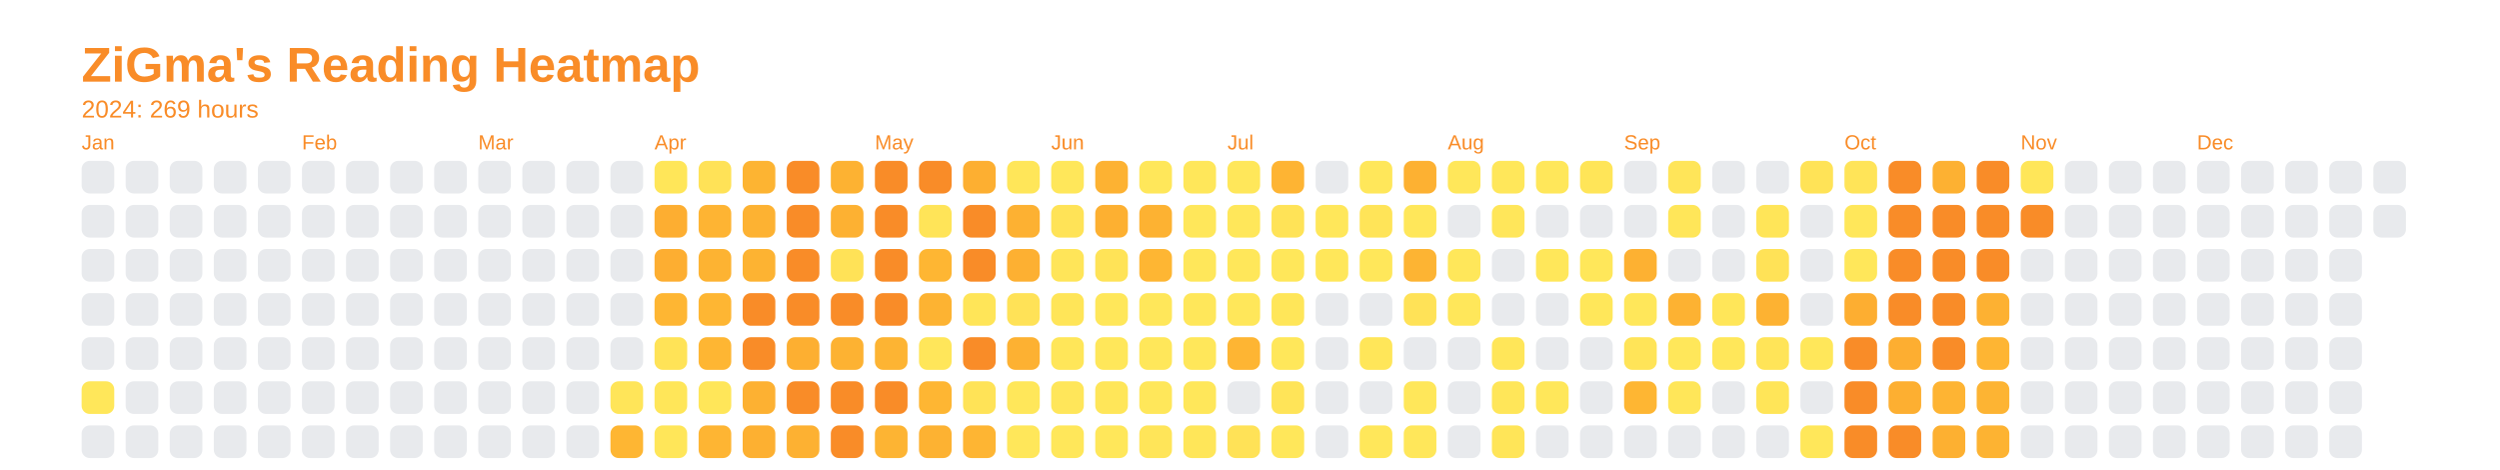
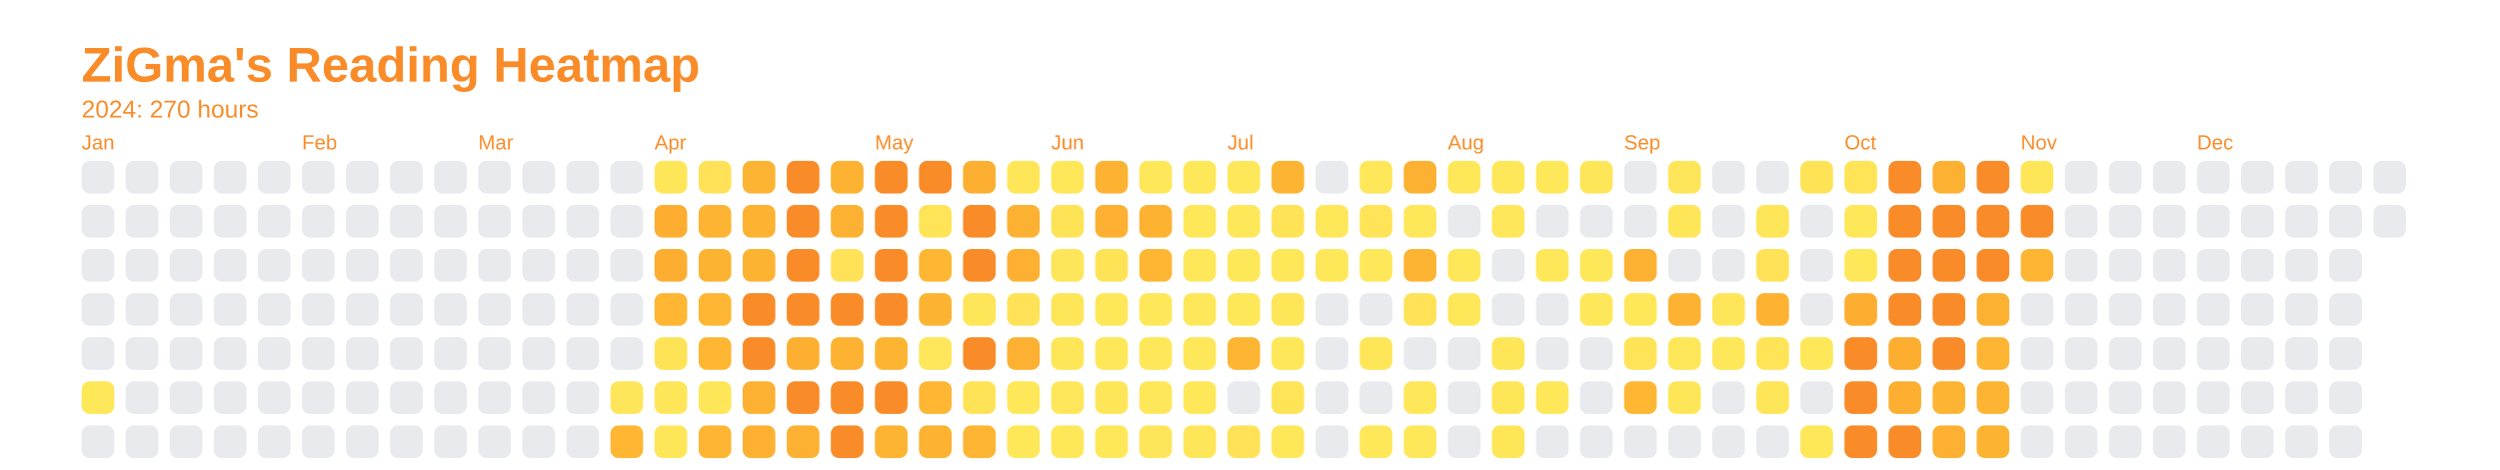
<svg xmlns="http://www.w3.org/2000/svg" baseProfile="full" height="57.5mm" version="1.1" viewBox="0,0,306.2,57.5" width="306.2mm">
  <defs />
  <rect fill="none" height="57.5" width="306.2" x="0" y="0" />
  <text fill="#f98c28" style="font-size:6px; font-family:Arial; font-weight:bold;" x="10" y="10">ZiGma's Reading Heatmap</text>
-   <text fill="#f98c28" style="font-size:3px; font-family:Arial;" x="10" y="14.4">2024: 269 hours</text>
+   <text fill="#f98c28" style="font-size:3px; font-family:Arial;" x="10" y="14.4">2024: 270 hours</text>
  <text fill="#f98c28" style="font-size:2.5px; font-family:Arial" x="10" y="18.3">Jan</text>
  <rect fill="#e8eaed" height="4" rx="1" ry="1" width="4" x="10" y="19.7" />
  <rect fill="#e8eaed" height="4" rx="1" ry="1" width="4" x="10" y="25.1" />
  <rect fill="#e8eaed" height="4" rx="1" ry="1" width="4" x="10" y="30.5" />
  <rect fill="#e8eaed" height="4" rx="1" ry="1" width="4" x="10" y="35.9" />
  <rect fill="#e8eaed" height="4" rx="1" ry="1" width="4" x="10" y="41.3" />
  <rect fill="#ffe75a" height="4" rx="1" ry="1" width="4" x="10" y="46.7" />
  <rect fill="#e8eaed" height="4" rx="1" ry="1" width="4" x="10" y="52.1" />
  <rect fill="#e8eaed" height="4" rx="1" ry="1" width="4" x="15.4" y="19.7" />
  <rect fill="#e8eaed" height="4" rx="1" ry="1" width="4" x="15.4" y="25.1" />
  <rect fill="#e8eaed" height="4" rx="1" ry="1" width="4" x="15.4" y="30.5" />
  <rect fill="#e8eaed" height="4" rx="1" ry="1" width="4" x="15.4" y="35.9" />
  <rect fill="#e8eaed" height="4" rx="1" ry="1" width="4" x="15.4" y="41.3" />
  <rect fill="#e8eaed" height="4" rx="1" ry="1" width="4" x="15.4" y="46.7" />
  <rect fill="#e8eaed" height="4" rx="1" ry="1" width="4" x="15.4" y="52.1" />
  <rect fill="#e8eaed" height="4" rx="1" ry="1" width="4" x="20.8" y="19.7" />
  <rect fill="#e8eaed" height="4" rx="1" ry="1" width="4" x="20.8" y="25.1" />
  <rect fill="#e8eaed" height="4" rx="1" ry="1" width="4" x="20.8" y="30.5" />
  <rect fill="#e8eaed" height="4" rx="1" ry="1" width="4" x="20.8" y="35.9" />
  <rect fill="#e8eaed" height="4" rx="1" ry="1" width="4" x="20.8" y="41.3" />
  <rect fill="#e8eaed" height="4" rx="1" ry="1" width="4" x="20.8" y="46.7" />
  <rect fill="#e8eaed" height="4" rx="1" ry="1" width="4" x="20.8" y="52.1" />
  <rect fill="#e8eaed" height="4" rx="1" ry="1" width="4" x="26.2" y="19.7" />
  <rect fill="#e8eaed" height="4" rx="1" ry="1" width="4" x="26.2" y="25.1" />
  <rect fill="#e8eaed" height="4" rx="1" ry="1" width="4" x="26.2" y="30.5" />
  <rect fill="#e8eaed" height="4" rx="1" ry="1" width="4" x="26.2" y="35.9" />
  <rect fill="#e8eaed" height="4" rx="1" ry="1" width="4" x="26.2" y="41.3" />
  <rect fill="#e8eaed" height="4" rx="1" ry="1" width="4" x="26.2" y="46.7" />
  <rect fill="#e8eaed" height="4" rx="1" ry="1" width="4" x="26.2" y="52.1" />
  <rect fill="#e8eaed" height="4" rx="1" ry="1" width="4" x="31.6" y="19.7" />
  <rect fill="#e8eaed" height="4" rx="1" ry="1" width="4" x="31.6" y="25.1" />
  <rect fill="#e8eaed" height="4" rx="1" ry="1" width="4" x="31.6" y="30.5" />
  <rect fill="#e8eaed" height="4" rx="1" ry="1" width="4" x="31.6" y="35.9" />
  <rect fill="#e8eaed" height="4" rx="1" ry="1" width="4" x="31.6" y="41.3" />
  <rect fill="#e8eaed" height="4" rx="1" ry="1" width="4" x="31.6" y="46.7" />
  <rect fill="#e8eaed" height="4" rx="1" ry="1" width="4" x="31.6" y="52.1" />
  <text fill="#f98c28" style="font-size:2.5px; font-family:Arial" x="37.0" y="18.3">Feb</text>
  <rect fill="#e8eaed" height="4" rx="1" ry="1" width="4" x="37.0" y="19.7" />
  <rect fill="#e8eaed" height="4" rx="1" ry="1" width="4" x="37.0" y="25.1" />
  <rect fill="#e8eaed" height="4" rx="1" ry="1" width="4" x="37.0" y="30.5" />
  <rect fill="#e8eaed" height="4" rx="1" ry="1" width="4" x="37.0" y="35.9" />
  <rect fill="#e8eaed" height="4" rx="1" ry="1" width="4" x="37.0" y="41.3" />
  <rect fill="#e8eaed" height="4" rx="1" ry="1" width="4" x="37.0" y="46.7" />
  <rect fill="#e8eaed" height="4" rx="1" ry="1" width="4" x="37.0" y="52.1" />
  <rect fill="#e8eaed" height="4" rx="1" ry="1" width="4" x="42.4" y="19.7" />
  <rect fill="#e8eaed" height="4" rx="1" ry="1" width="4" x="42.4" y="25.1" />
  <rect fill="#e8eaed" height="4" rx="1" ry="1" width="4" x="42.4" y="30.5" />
  <rect fill="#e8eaed" height="4" rx="1" ry="1" width="4" x="42.4" y="35.9" />
  <rect fill="#e8eaed" height="4" rx="1" ry="1" width="4" x="42.4" y="41.3" />
  <rect fill="#e8eaed" height="4" rx="1" ry="1" width="4" x="42.4" y="46.7" />
  <rect fill="#e8eaed" height="4" rx="1" ry="1" width="4" x="42.4" y="52.1" />
  <rect fill="#e8eaed" height="4" rx="1" ry="1" width="4" x="47.8" y="19.7" />
  <rect fill="#e8eaed" height="4" rx="1" ry="1" width="4" x="47.8" y="25.1" />
  <rect fill="#e8eaed" height="4" rx="1" ry="1" width="4" x="47.8" y="30.5" />
  <rect fill="#e8eaed" height="4" rx="1" ry="1" width="4" x="47.8" y="35.9" />
  <rect fill="#e8eaed" height="4" rx="1" ry="1" width="4" x="47.8" y="41.3" />
  <rect fill="#e8eaed" height="4" rx="1" ry="1" width="4" x="47.8" y="46.7" />
  <rect fill="#e8eaed" height="4" rx="1" ry="1" width="4" x="47.8" y="52.1" />
  <rect fill="#e8eaed" height="4" rx="1" ry="1" width="4" x="53.2" y="19.7" />
  <rect fill="#e8eaed" height="4" rx="1" ry="1" width="4" x="53.2" y="25.1" />
  <rect fill="#e8eaed" height="4" rx="1" ry="1" width="4" x="53.2" y="30.5" />
  <rect fill="#e8eaed" height="4" rx="1" ry="1" width="4" x="53.2" y="35.9" />
  <rect fill="#e8eaed" height="4" rx="1" ry="1" width="4" x="53.2" y="41.3" />
  <rect fill="#e8eaed" height="4" rx="1" ry="1" width="4" x="53.2" y="46.7" />
  <rect fill="#e8eaed" height="4" rx="1" ry="1" width="4" x="53.2" y="52.1" />
  <text fill="#f98c28" style="font-size:2.5px; font-family:Arial" x="58.6" y="18.3">Mar</text>
  <rect fill="#e8eaed" height="4" rx="1" ry="1" width="4" x="58.6" y="19.7" />
  <rect fill="#e8eaed" height="4" rx="1" ry="1" width="4" x="58.6" y="25.1" />
  <rect fill="#e8eaed" height="4" rx="1" ry="1" width="4" x="58.6" y="30.5" />
  <rect fill="#e8eaed" height="4" rx="1" ry="1" width="4" x="58.6" y="35.9" />
  <rect fill="#e8eaed" height="4" rx="1" ry="1" width="4" x="58.6" y="41.3" />
  <rect fill="#e8eaed" height="4" rx="1" ry="1" width="4" x="58.6" y="46.7" />
  <rect fill="#e8eaed" height="4" rx="1" ry="1" width="4" x="58.6" y="52.1" />
  <rect fill="#e8eaed" height="4" rx="1" ry="1" width="4" x="64" y="19.7" />
  <rect fill="#e8eaed" height="4" rx="1" ry="1" width="4" x="64" y="25.1" />
  <rect fill="#e8eaed" height="4" rx="1" ry="1" width="4" x="64" y="30.5" />
  <rect fill="#e8eaed" height="4" rx="1" ry="1" width="4" x="64" y="35.9" />
  <rect fill="#e8eaed" height="4" rx="1" ry="1" width="4" x="64" y="41.3" />
  <rect fill="#e8eaed" height="4" rx="1" ry="1" width="4" x="64" y="46.7" />
  <rect fill="#e8eaed" height="4" rx="1" ry="1" width="4" x="64" y="52.1" />
  <rect fill="#e8eaed" height="4" rx="1" ry="1" width="4" x="69.4" y="19.7" />
  <rect fill="#e8eaed" height="4" rx="1" ry="1" width="4" x="69.4" y="25.1" />
  <rect fill="#e8eaed" height="4" rx="1" ry="1" width="4" x="69.4" y="30.5" />
  <rect fill="#e8eaed" height="4" rx="1" ry="1" width="4" x="69.4" y="35.9" />
  <rect fill="#e8eaed" height="4" rx="1" ry="1" width="4" x="69.4" y="41.3" />
  <rect fill="#e8eaed" height="4" rx="1" ry="1" width="4" x="69.4" y="46.7" />
  <rect fill="#e8eaed" height="4" rx="1" ry="1" width="4" x="69.4" y="52.1" />
  <rect fill="#e8eaed" height="4" rx="1" ry="1" width="4" x="74.8" y="19.7" />
  <rect fill="#e8eaed" height="4" rx="1" ry="1" width="4" x="74.8" y="25.1" />
  <rect fill="#e8eaed" height="4" rx="1" ry="1" width="4" x="74.8" y="30.5" />
  <rect fill="#e8eaed" height="4" rx="1" ry="1" width="4" x="74.8" y="35.9" />
  <rect fill="#e8eaed" height="4" rx="1" ry="1" width="4" x="74.8" y="41.3" />
  <rect fill="#ffe559" height="4" rx="1" ry="1" width="4" x="74.8" y="46.7" />
  <rect fill="#feb633" height="4" rx="1" ry="1" width="4" x="74.8" y="52.1" />
  <text fill="#f98c28" style="font-size:2.5px; font-family:Arial" x="80.2" y="18.3">Apr</text>
  <rect fill="#ffe659" height="4" rx="1" ry="1" width="4" x="80.2" y="19.7" />
  <rect fill="#fdae31" height="4" rx="1" ry="1" width="4" x="80.2" y="25.1" />
  <rect fill="#fdae31" height="4" rx="1" ry="1" width="4" x="80.2" y="30.5" />
  <rect fill="#feb633" height="4" rx="1" ry="1" width="4" x="80.2" y="35.9" />
  <rect fill="#ffe357" height="4" rx="1" ry="1" width="4" x="80.2" y="41.3" />
  <rect fill="#ffe659" height="4" rx="1" ry="1" width="4" x="80.2" y="46.7" />
  <rect fill="#ffe659" height="4" rx="1" ry="1" width="4" x="80.2" y="52.1" />
  <rect fill="#ffe257" height="4" rx="1" ry="1" width="4" x="85.6" y="19.7" />
  <rect fill="#feb433" height="4" rx="1" ry="1" width="4" x="85.6" y="25.1" />
  <rect fill="#fdb332" height="4" rx="1" ry="1" width="4" x="85.6" y="30.5" />
  <rect fill="#feb633" height="4" rx="1" ry="1" width="4" x="85.6" y="35.9" />
  <rect fill="#feb633" height="4" rx="1" ry="1" width="4" x="85.6" y="41.3" />
  <rect fill="#ffe659" height="4" rx="1" ry="1" width="4" x="85.6" y="46.7" />
  <rect fill="#feb533" height="4" rx="1" ry="1" width="4" x="85.6" y="52.1" />
  <rect fill="#fdb432" height="4" rx="1" ry="1" width="4" x="91" y="19.7" />
  <rect fill="#fdb232" height="4" rx="1" ry="1" width="4" x="91" y="25.1" />
  <rect fill="#fdb332" height="4" rx="1" ry="1" width="4" x="91" y="30.5" />
  <rect fill="#f98c28" height="4" rx="1" ry="1" width="4" x="91" y="35.9" />
  <rect fill="#f98c28" height="4" rx="1" ry="1" width="4" x="91" y="41.3" />
  <rect fill="#fdb132" height="4" rx="1" ry="1" width="4" x="91" y="46.7" />
  <rect fill="#fdb031" height="4" rx="1" ry="1" width="4" x="91" y="52.1" />
  <rect fill="#f98c28" height="4" rx="1" ry="1" width="4" x="96.4" y="19.7" />
  <rect fill="#f98c28" height="4" rx="1" ry="1" width="4" x="96.4" y="25.1" />
  <rect fill="#f98c28" height="4" rx="1" ry="1" width="4" x="96.4" y="30.5" />
  <rect fill="#f98c28" height="4" rx="1" ry="1" width="4" x="96.4" y="35.9" />
  <rect fill="#fdaf31" height="4" rx="1" ry="1" width="4" x="96.4" y="41.3" />
  <rect fill="#f98c28" height="4" rx="1" ry="1" width="4" x="96.4" y="46.7" />
  <rect fill="#fdb132" height="4" rx="1" ry="1" width="4" x="96.4" y="52.1" />
  <rect fill="#fdb232" height="4" rx="1" ry="1" width="4" x="101.8" y="19.7" />
  <rect fill="#fdb132" height="4" rx="1" ry="1" width="4" x="101.8" y="25.1" />
  <rect fill="#ffe257" height="4" rx="1" ry="1" width="4" x="101.8" y="30.5" />
  <rect fill="#f98c28" height="4" rx="1" ry="1" width="4" x="101.8" y="35.9" />
  <rect fill="#fdb232" height="4" rx="1" ry="1" width="4" x="101.8" y="41.3" />
  <rect fill="#f98c28" height="4" rx="1" ry="1" width="4" x="101.8" y="46.7" />
  <rect fill="#f98c28" height="4" rx="1" ry="1" width="4" x="101.8" y="52.1" />
  <text fill="#f98c28" style="font-size:2.5px; font-family:Arial" x="107.2" y="18.3">May</text>
  <rect fill="#f98c28" height="4" rx="1" ry="1" width="4" x="107.2" y="19.7" />
  <rect fill="#f98c28" height="4" rx="1" ry="1" width="4" x="107.2" y="25.1" />
  <rect fill="#f98c28" height="4" rx="1" ry="1" width="4" x="107.2" y="30.5" />
  <rect fill="#f98c28" height="4" rx="1" ry="1" width="4" x="107.2" y="35.9" />
  <rect fill="#fdb433" height="4" rx="1" ry="1" width="4" x="107.2" y="41.3" />
  <rect fill="#f98c28" height="4" rx="1" ry="1" width="4" x="107.2" y="46.7" />
  <rect fill="#fdb433" height="4" rx="1" ry="1" width="4" x="107.2" y="52.1" />
  <rect fill="#f98c28" height="4" rx="1" ry="1" width="4" x="112.6" y="19.7" />
  <rect fill="#ffe458" height="4" rx="1" ry="1" width="4" x="112.6" y="25.1" />
  <rect fill="#feb633" height="4" rx="1" ry="1" width="4" x="112.6" y="30.5" />
  <rect fill="#fdb332" height="4" rx="1" ry="1" width="4" x="112.6" y="35.9" />
  <rect fill="#ffe65a" height="4" rx="1" ry="1" width="4" x="112.6" y="41.3" />
  <rect fill="#feb633" height="4" rx="1" ry="1" width="4" x="112.6" y="46.7" />
  <rect fill="#fdb232" height="4" rx="1" ry="1" width="4" x="112.6" y="52.1" />
  <rect fill="#fdaf31" height="4" rx="1" ry="1" width="4" x="118" y="19.7" />
  <rect fill="#f98c28" height="4" rx="1" ry="1" width="4" x="118" y="25.1" />
  <rect fill="#f98c28" height="4" rx="1" ry="1" width="4" x="118" y="30.5" />
  <rect fill="#ffe558" height="4" rx="1" ry="1" width="4" x="118" y="35.9" />
  <rect fill="#f98c28" height="4" rx="1" ry="1" width="4" x="118" y="41.3" />
  <rect fill="#ffe357" height="4" rx="1" ry="1" width="4" x="118" y="46.7" />
  <rect fill="#feb533" height="4" rx="1" ry="1" width="4" x="118" y="52.1" />
  <rect fill="#ffe659" height="4" rx="1" ry="1" width="4" x="123.4" y="19.7" />
  <rect fill="#fdb132" height="4" rx="1" ry="1" width="4" x="123.4" y="25.1" />
  <rect fill="#fdb032" height="4" rx="1" ry="1" width="4" x="123.4" y="30.5" />
  <rect fill="#ffe257" height="4" rx="1" ry="1" width="4" x="123.4" y="35.9" />
  <rect fill="#fdb132" height="4" rx="1" ry="1" width="4" x="123.4" y="41.3" />
  <rect fill="#ffe75a" height="4" rx="1" ry="1" width="4" x="123.4" y="46.7" />
  <rect fill="#ffe75a" height="4" rx="1" ry="1" width="4" x="123.4" y="52.1" />
  <text fill="#f98c28" style="font-size:2.5px; font-family:Arial" x="128.8" y="18.3">Jun</text>
  <rect fill="#ffe75a" height="4" rx="1" ry="1" width="4" x="128.8" y="19.7" />
  <rect fill="#ffe357" height="4" rx="1" ry="1" width="4" x="128.8" y="25.1" />
  <rect fill="#ffe559" height="4" rx="1" ry="1" width="4" x="128.8" y="30.5" />
  <rect fill="#ffe558" height="4" rx="1" ry="1" width="4" x="128.8" y="35.9" />
  <rect fill="#ffe659" height="4" rx="1" ry="1" width="4" x="128.8" y="41.3" />
  <rect fill="#ffe65a" height="4" rx="1" ry="1" width="4" x="128.8" y="46.7" />
  <rect fill="#ffe75a" height="4" rx="1" ry="1" width="4" x="128.8" y="52.1" />
  <rect fill="#fdb232" height="4" rx="1" ry="1" width="4" x="134.2" y="19.7" />
  <rect fill="#fdb031" height="4" rx="1" ry="1" width="4" x="134.2" y="25.1" />
  <rect fill="#ffe357" height="4" rx="1" ry="1" width="4" x="134.2" y="30.5" />
  <rect fill="#ffe75a" height="4" rx="1" ry="1" width="4" x="134.2" y="35.9" />
  <rect fill="#ffe75a" height="4" rx="1" ry="1" width="4" x="134.2" y="41.3" />
  <rect fill="#ffe659" height="4" rx="1" ry="1" width="4" x="134.2" y="46.7" />
  <rect fill="#ffe75a" height="4" rx="1" ry="1" width="4" x="134.2" y="52.1" />
  <rect fill="#ffe75a" height="4" rx="1" ry="1" width="4" x="139.6" y="19.7" />
  <rect fill="#fdb232" height="4" rx="1" ry="1" width="4" x="139.6" y="25.1" />
  <rect fill="#feb633" height="4" rx="1" ry="1" width="4" x="139.6" y="30.5" />
  <rect fill="#ffe75a" height="4" rx="1" ry="1" width="4" x="139.6" y="35.9" />
  <rect fill="#ffe75a" height="4" rx="1" ry="1" width="4" x="139.6" y="41.3" />
  <rect fill="#ffe75a" height="4" rx="1" ry="1" width="4" x="139.6" y="46.7" />
  <rect fill="#ffe559" height="4" rx="1" ry="1" width="4" x="139.6" y="52.1" />
  <rect fill="#ffe75a" height="4" rx="1" ry="1" width="4" x="145" y="19.7" />
  <rect fill="#ffe75a" height="4" rx="1" ry="1" width="4" x="145" y="25.1" />
  <rect fill="#ffe75a" height="4" rx="1" ry="1" width="4" x="145" y="30.5" />
  <rect fill="#ffe75a" height="4" rx="1" ry="1" width="4" x="145" y="35.9" />
  <rect fill="#ffe75a" height="4" rx="1" ry="1" width="4" x="145" y="41.3" />
  <rect fill="#ffe75a" height="4" rx="1" ry="1" width="4" x="145" y="46.7" />
  <rect fill="#ffe659" height="4" rx="1" ry="1" width="4" x="145" y="52.1" />
  <text fill="#f98c28" style="font-size:2.5px; font-family:Arial" x="150.4" y="18.3">Jul</text>
  <rect fill="#ffe75a" height="4" rx="1" ry="1" width="4" x="150.4" y="19.7" />
  <rect fill="#ffe75a" height="4" rx="1" ry="1" width="4" x="150.4" y="25.1" />
  <rect fill="#ffe75a" height="4" rx="1" ry="1" width="4" x="150.4" y="30.5" />
  <rect fill="#ffe75a" height="4" rx="1" ry="1" width="4" x="150.4" y="35.9" />
  <rect fill="#feb533" height="4" rx="1" ry="1" width="4" x="150.4" y="41.3" />
  <rect fill="#e8eaed" height="4" rx="1" ry="1" width="4" x="150.4" y="46.7" />
  <rect fill="#ffe257" height="4" rx="1" ry="1" width="4" x="150.4" y="52.1" />
  <rect fill="#feb433" height="4" rx="1" ry="1" width="4" x="155.8" y="19.7" />
  <rect fill="#ffe357" height="4" rx="1" ry="1" width="4" x="155.8" y="25.1" />
  <rect fill="#ffe75a" height="4" rx="1" ry="1" width="4" x="155.8" y="30.5" />
  <rect fill="#ffe659" height="4" rx="1" ry="1" width="4" x="155.8" y="35.9" />
  <rect fill="#ffe75a" height="4" rx="1" ry="1" width="4" x="155.8" y="41.3" />
  <rect fill="#ffe458" height="4" rx="1" ry="1" width="4" x="155.8" y="46.7" />
  <rect fill="#ffe75a" height="4" rx="1" ry="1" width="4" x="155.8" y="52.1" />
  <rect fill="#e8eaed" height="4" rx="1" ry="1" width="4" x="161.2" y="19.7" />
  <rect fill="#ffe75a" height="4" rx="1" ry="1" width="4" x="161.2" y="25.1" />
  <rect fill="#ffe75a" height="4" rx="1" ry="1" width="4" x="161.2" y="30.5" />
  <rect fill="#e8eaed" height="4" rx="1" ry="1" width="4" x="161.2" y="35.9" />
  <rect fill="#e8eaed" height="4" rx="1" ry="1" width="4" x="161.2" y="41.3" />
  <rect fill="#e8eaed" height="4" rx="1" ry="1" width="4" x="161.2" y="46.7" />
  <rect fill="#e8eaed" height="4" rx="1" ry="1" width="4" x="161.2" y="52.1" />
  <rect fill="#ffe75a" height="4" rx="1" ry="1" width="4" x="166.6" y="19.7" />
  <rect fill="#ffe458" height="4" rx="1" ry="1" width="4" x="166.6" y="25.1" />
  <rect fill="#ffe75a" height="4" rx="1" ry="1" width="4" x="166.6" y="30.5" />
  <rect fill="#e8eaed" height="4" rx="1" ry="1" width="4" x="166.6" y="35.9" />
  <rect fill="#ffe659" height="4" rx="1" ry="1" width="4" x="166.6" y="41.3" />
  <rect fill="#e8eaed" height="4" rx="1" ry="1" width="4" x="166.6" y="46.7" />
  <rect fill="#ffe75a" height="4" rx="1" ry="1" width="4" x="166.6" y="52.1" />
  <rect fill="#fdb132" height="4" rx="1" ry="1" width="4" x="172" y="19.7" />
  <rect fill="#ffe75a" height="4" rx="1" ry="1" width="4" x="172" y="25.1" />
  <rect fill="#fdb433" height="4" rx="1" ry="1" width="4" x="172" y="30.5" />
  <rect fill="#ffe257" height="4" rx="1" ry="1" width="4" x="172" y="35.9" />
  <rect fill="#e8eaed" height="4" rx="1" ry="1" width="4" x="172" y="41.3" />
  <rect fill="#ffe75a" height="4" rx="1" ry="1" width="4" x="172" y="46.7" />
  <rect fill="#ffe75a" height="4" rx="1" ry="1" width="4" x="172" y="52.1" />
  <text fill="#f98c28" style="font-size:2.5px; font-family:Arial" x="177.4" y="18.3">Aug</text>
  <rect fill="#ffe75a" height="4" rx="1" ry="1" width="4" x="177.4" y="19.7" />
  <rect fill="#e8eaed" height="4" rx="1" ry="1" width="4" x="177.4" y="25.1" />
  <rect fill="#ffe75a" height="4" rx="1" ry="1" width="4" x="177.4" y="30.5" />
  <rect fill="#ffe75a" height="4" rx="1" ry="1" width="4" x="177.4" y="35.9" />
  <rect fill="#e8eaed" height="4" rx="1" ry="1" width="4" x="177.4" y="41.3" />
  <rect fill="#e8eaed" height="4" rx="1" ry="1" width="4" x="177.4" y="46.7" />
  <rect fill="#e8eaed" height="4" rx="1" ry="1" width="4" x="177.4" y="52.1" />
  <rect fill="#ffe75a" height="4" rx="1" ry="1" width="4" x="182.8" y="19.7" />
  <rect fill="#ffe65a" height="4" rx="1" ry="1" width="4" x="182.8" y="25.1" />
  <rect fill="#e8eaed" height="4" rx="1" ry="1" width="4" x="182.8" y="30.5" />
  <rect fill="#e8eaed" height="4" rx="1" ry="1" width="4" x="182.8" y="35.9" />
  <rect fill="#ffe659" height="4" rx="1" ry="1" width="4" x="182.8" y="41.3" />
  <rect fill="#ffe659" height="4" rx="1" ry="1" width="4" x="182.8" y="46.7" />
  <rect fill="#ffe558" height="4" rx="1" ry="1" width="4" x="182.8" y="52.1" />
  <rect fill="#ffe75a" height="4" rx="1" ry="1" width="4" x="188.2" y="19.7" />
  <rect fill="#e8eaed" height="4" rx="1" ry="1" width="4" x="188.2" y="25.1" />
  <rect fill="#ffe75a" height="4" rx="1" ry="1" width="4" x="188.2" y="30.5" />
  <rect fill="#e8eaed" height="4" rx="1" ry="1" width="4" x="188.2" y="35.9" />
  <rect fill="#e8eaed" height="4" rx="1" ry="1" width="4" x="188.2" y="41.3" />
  <rect fill="#ffe75a" height="4" rx="1" ry="1" width="4" x="188.2" y="46.7" />
  <rect fill="#e8eaed" height="4" rx="1" ry="1" width="4" x="188.2" y="52.1" />
  <rect fill="#ffe558" height="4" rx="1" ry="1" width="4" x="193.6" y="19.7" />
  <rect fill="#e8eaed" height="4" rx="1" ry="1" width="4" x="193.6" y="25.1" />
  <rect fill="#ffe75a" height="4" rx="1" ry="1" width="4" x="193.6" y="30.5" />
  <rect fill="#ffe75a" height="4" rx="1" ry="1" width="4" x="193.6" y="35.9" />
  <rect fill="#e8eaed" height="4" rx="1" ry="1" width="4" x="193.6" y="41.3" />
  <rect fill="#e8eaed" height="4" rx="1" ry="1" width="4" x="193.6" y="46.7" />
  <rect fill="#e8eaed" height="4" rx="1" ry="1" width="4" x="193.6" y="52.1" />
  <text fill="#f98c28" style="font-size:2.5px; font-family:Arial" x="199" y="18.3">Sep</text>
  <rect fill="#e8eaed" height="4" rx="1" ry="1" width="4" x="199" y="19.7" />
  <rect fill="#e8eaed" height="4" rx="1" ry="1" width="4" x="199" y="25.1" />
  <rect fill="#fdb132" height="4" rx="1" ry="1" width="4" x="199" y="30.5" />
  <rect fill="#ffe75a" height="4" rx="1" ry="1" width="4" x="199" y="35.9" />
  <rect fill="#ffe458" height="4" rx="1" ry="1" width="4" x="199" y="41.3" />
  <rect fill="#feb633" height="4" rx="1" ry="1" width="4" x="199" y="46.7" />
  <rect fill="#e8eaed" height="4" rx="1" ry="1" width="4" x="199" y="52.1" />
  <rect fill="#ffe559" height="4" rx="1" ry="1" width="4" x="204.4" y="19.7" />
  <rect fill="#ffe659" height="4" rx="1" ry="1" width="4" x="204.4" y="25.1" />
  <rect fill="#e8eaed" height="4" rx="1" ry="1" width="4" x="204.4" y="30.5" />
  <rect fill="#fdb232" height="4" rx="1" ry="1" width="4" x="204.4" y="35.9" />
  <rect fill="#ffe75a" height="4" rx="1" ry="1" width="4" x="204.4" y="41.3" />
  <rect fill="#ffe659" height="4" rx="1" ry="1" width="4" x="204.4" y="46.7" />
  <rect fill="#e8eaed" height="4" rx="1" ry="1" width="4" x="204.4" y="52.1" />
  <rect fill="#e8eaed" height="4" rx="1" ry="1" width="4" x="209.8" y="19.7" />
  <rect fill="#e8eaed" height="4" rx="1" ry="1" width="4" x="209.8" y="25.1" />
  <rect fill="#e8eaed" height="4" rx="1" ry="1" width="4" x="209.8" y="30.5" />
  <rect fill="#ffe659" height="4" rx="1" ry="1" width="4" x="209.8" y="35.9" />
  <rect fill="#ffe75a" height="4" rx="1" ry="1" width="4" x="209.8" y="41.3" />
  <rect fill="#e8eaed" height="4" rx="1" ry="1" width="4" x="209.8" y="46.7" />
  <rect fill="#e8eaed" height="4" rx="1" ry="1" width="4" x="209.8" y="52.1" />
  <rect fill="#e8eaed" height="4" rx="1" ry="1" width="4" x="215.2" y="19.7" />
  <rect fill="#ffe558" height="4" rx="1" ry="1" width="4" x="215.2" y="25.1" />
  <rect fill="#ffe257" height="4" rx="1" ry="1" width="4" x="215.2" y="30.5" />
  <rect fill="#fdb232" height="4" rx="1" ry="1" width="4" x="215.2" y="35.9" />
  <rect fill="#ffe458" height="4" rx="1" ry="1" width="4" x="215.2" y="41.3" />
  <rect fill="#ffe558" height="4" rx="1" ry="1" width="4" x="215.2" y="46.7" />
  <rect fill="#e8eaed" height="4" rx="1" ry="1" width="4" x="215.2" y="52.1" />
  <rect fill="#ffe357" height="4" rx="1" ry="1" width="4" x="220.6" y="19.7" />
  <rect fill="#e8eaed" height="4" rx="1" ry="1" width="4" x="220.6" y="25.1" />
  <rect fill="#e8eaed" height="4" rx="1" ry="1" width="4" x="220.6" y="30.5" />
  <rect fill="#e8eaed" height="4" rx="1" ry="1" width="4" x="220.6" y="35.9" />
  <rect fill="#ffe75a" height="4" rx="1" ry="1" width="4" x="220.6" y="41.3" />
  <rect fill="#e8eaed" height="4" rx="1" ry="1" width="4" x="220.6" y="46.7" />
  <rect fill="#ffe75a" height="4" rx="1" ry="1" width="4" x="220.6" y="52.1" />
  <text fill="#f98c28" style="font-size:2.5px; font-family:Arial" x="226" y="18.3">Oct</text>
  <rect fill="#ffe458" height="4" rx="1" ry="1" width="4" x="226" y="19.7" />
  <rect fill="#ffe75a" height="4" rx="1" ry="1" width="4" x="226" y="25.1" />
  <rect fill="#ffe75a" height="4" rx="1" ry="1" width="4" x="226" y="30.5" />
  <rect fill="#fdae31" height="4" rx="1" ry="1" width="4" x="226" y="35.9" />
  <rect fill="#f98c28" height="4" rx="1" ry="1" width="4" x="226" y="41.3" />
  <rect fill="#f98c28" height="4" rx="1" ry="1" width="4" x="226" y="46.7" />
  <rect fill="#f98c28" height="4" rx="1" ry="1" width="4" x="226" y="52.1" />
  <rect fill="#f98c28" height="4" rx="1" ry="1" width="4" x="231.4" y="19.7" />
  <rect fill="#f98c28" height="4" rx="1" ry="1" width="4" x="231.4" y="25.1" />
  <rect fill="#f98c28" height="4" rx="1" ry="1" width="4" x="231.4" y="30.5" />
  <rect fill="#f98c28" height="4" rx="1" ry="1" width="4" x="231.4" y="35.9" />
  <rect fill="#fdae31" height="4" rx="1" ry="1" width="4" x="231.4" y="41.3" />
  <rect fill="#fdaf31" height="4" rx="1" ry="1" width="4" x="231.4" y="46.7" />
  <rect fill="#f98c28" height="4" rx="1" ry="1" width="4" x="231.4" y="52.1" />
  <rect fill="#fdb132" height="4" rx="1" ry="1" width="4" x="236.8" y="19.7" />
  <rect fill="#f98c28" height="4" rx="1" ry="1" width="4" x="236.8" y="25.1" />
  <rect fill="#f98c28" height="4" rx="1" ry="1" width="4" x="236.8" y="30.5" />
  <rect fill="#f98c28" height="4" rx="1" ry="1" width="4" x="236.8" y="35.9" />
  <rect fill="#f98c28" height="4" rx="1" ry="1" width="4" x="236.8" y="41.3" />
  <rect fill="#feb433" height="4" rx="1" ry="1" width="4" x="236.8" y="46.7" />
  <rect fill="#fdb031" height="4" rx="1" ry="1" width="4" x="236.8" y="52.1" />
  <rect fill="#f98c28" height="4" rx="1" ry="1" width="4" x="242.2" y="19.7" />
  <rect fill="#f98c28" height="4" rx="1" ry="1" width="4" x="242.2" y="25.1" />
  <rect fill="#f98c28" height="4" rx="1" ry="1" width="4" x="242.2" y="30.5" />
  <rect fill="#fdb132" height="4" rx="1" ry="1" width="4" x="242.2" y="35.9" />
  <rect fill="#feb533" height="4" rx="1" ry="1" width="4" x="242.2" y="41.3" />
  <rect fill="#fdb433" height="4" rx="1" ry="1" width="4" x="242.2" y="46.7" />
  <rect fill="#fdb332" height="4" rx="1" ry="1" width="4" x="242.2" y="52.1" />
  <text fill="#f98c28" style="font-size:2.5px; font-family:Arial" x="247.6" y="18.3">Nov</text>
  <rect fill="#ffe659" height="4" rx="1" ry="1" width="4" x="247.6" y="19.7" />
  <rect fill="#f98c28" height="4" rx="1" ry="1" width="4" x="247.6" y="25.1" />
-   <rect fill="#e8eaed" height="4" rx="1" ry="1" width="4" x="247.6" y="30.5" />
+   <rect fill="#feb533" height="4" rx="1" ry="1" width="4" x="247.6" y="30.5" />
  <rect fill="#e8eaed" height="4" rx="1" ry="1" width="4" x="247.6" y="35.9" />
  <rect fill="#e8eaed" height="4" rx="1" ry="1" width="4" x="247.6" y="41.3" />
  <rect fill="#e8eaed" height="4" rx="1" ry="1" width="4" x="247.6" y="46.7" />
  <rect fill="#e8eaed" height="4" rx="1" ry="1" width="4" x="247.6" y="52.1" />
  <rect fill="#e8eaed" height="4" rx="1" ry="1" width="4" x="253" y="19.7" />
  <rect fill="#e8eaed" height="4" rx="1" ry="1" width="4" x="253" y="25.1" />
  <rect fill="#e8eaed" height="4" rx="1" ry="1" width="4" x="253" y="30.5" />
  <rect fill="#e8eaed" height="4" rx="1" ry="1" width="4" x="253" y="35.9" />
  <rect fill="#e8eaed" height="4" rx="1" ry="1" width="4" x="253" y="41.3" />
  <rect fill="#e8eaed" height="4" rx="1" ry="1" width="4" x="253" y="46.7" />
  <rect fill="#e8eaed" height="4" rx="1" ry="1" width="4" x="253" y="52.1" />
  <rect fill="#e8eaed" height="4" rx="1" ry="1" width="4" x="258.4" y="19.7" />
  <rect fill="#e8eaed" height="4" rx="1" ry="1" width="4" x="258.4" y="25.1" />
  <rect fill="#e8eaed" height="4" rx="1" ry="1" width="4" x="258.4" y="30.5" />
  <rect fill="#e8eaed" height="4" rx="1" ry="1" width="4" x="258.4" y="35.9" />
  <rect fill="#e8eaed" height="4" rx="1" ry="1" width="4" x="258.4" y="41.3" />
  <rect fill="#e8eaed" height="4" rx="1" ry="1" width="4" x="258.4" y="46.7" />
  <rect fill="#e8eaed" height="4" rx="1" ry="1" width="4" x="258.4" y="52.1" />
  <rect fill="#e8eaed" height="4" rx="1" ry="1" width="4" x="263.8" y="19.7" />
  <rect fill="#e8eaed" height="4" rx="1" ry="1" width="4" x="263.8" y="25.1" />
  <rect fill="#e8eaed" height="4" rx="1" ry="1" width="4" x="263.8" y="30.5" />
  <rect fill="#e8eaed" height="4" rx="1" ry="1" width="4" x="263.8" y="35.9" />
  <rect fill="#e8eaed" height="4" rx="1" ry="1" width="4" x="263.8" y="41.3" />
  <rect fill="#e8eaed" height="4" rx="1" ry="1" width="4" x="263.8" y="46.7" />
  <rect fill="#e8eaed" height="4" rx="1" ry="1" width="4" x="263.8" y="52.1" />
  <text fill="#f98c28" style="font-size:2.5px; font-family:Arial" x="269.2" y="18.3">Dec</text>
  <rect fill="#e8eaed" height="4" rx="1" ry="1" width="4" x="269.2" y="19.7" />
  <rect fill="#e8eaed" height="4" rx="1" ry="1" width="4" x="269.2" y="25.1" />
  <rect fill="#e8eaed" height="4" rx="1" ry="1" width="4" x="269.2" y="30.5" />
  <rect fill="#e8eaed" height="4" rx="1" ry="1" width="4" x="269.2" y="35.9" />
  <rect fill="#e8eaed" height="4" rx="1" ry="1" width="4" x="269.2" y="41.3" />
  <rect fill="#e8eaed" height="4" rx="1" ry="1" width="4" x="269.2" y="46.7" />
  <rect fill="#e8eaed" height="4" rx="1" ry="1" width="4" x="269.2" y="52.1" />
  <rect fill="#e8eaed" height="4" rx="1" ry="1" width="4" x="274.6" y="19.7" />
  <rect fill="#e8eaed" height="4" rx="1" ry="1" width="4" x="274.6" y="25.1" />
  <rect fill="#e8eaed" height="4" rx="1" ry="1" width="4" x="274.6" y="30.5" />
  <rect fill="#e8eaed" height="4" rx="1" ry="1" width="4" x="274.6" y="35.9" />
  <rect fill="#e8eaed" height="4" rx="1" ry="1" width="4" x="274.6" y="41.3" />
  <rect fill="#e8eaed" height="4" rx="1" ry="1" width="4" x="274.6" y="46.7" />
  <rect fill="#e8eaed" height="4" rx="1" ry="1" width="4" x="274.6" y="52.1" />
  <rect fill="#e8eaed" height="4" rx="1" ry="1" width="4" x="280" y="19.7" />
  <rect fill="#e8eaed" height="4" rx="1" ry="1" width="4" x="280" y="25.1" />
  <rect fill="#e8eaed" height="4" rx="1" ry="1" width="4" x="280" y="30.5" />
  <rect fill="#e8eaed" height="4" rx="1" ry="1" width="4" x="280" y="35.9" />
  <rect fill="#e8eaed" height="4" rx="1" ry="1" width="4" x="280" y="41.3" />
  <rect fill="#e8eaed" height="4" rx="1" ry="1" width="4" x="280" y="46.7" />
  <rect fill="#e8eaed" height="4" rx="1" ry="1" width="4" x="280" y="52.1" />
  <rect fill="#e8eaed" height="4" rx="1" ry="1" width="4" x="285.4" y="19.7" />
  <rect fill="#e8eaed" height="4" rx="1" ry="1" width="4" x="285.4" y="25.1" />
  <rect fill="#e8eaed" height="4" rx="1" ry="1" width="4" x="285.4" y="30.5" />
  <rect fill="#e8eaed" height="4" rx="1" ry="1" width="4" x="285.4" y="35.9" />
  <rect fill="#e8eaed" height="4" rx="1" ry="1" width="4" x="285.4" y="41.3" />
  <rect fill="#e8eaed" height="4" rx="1" ry="1" width="4" x="285.4" y="46.7" />
  <rect fill="#e8eaed" height="4" rx="1" ry="1" width="4" x="285.4" y="52.1" />
  <rect fill="#e8eaed" height="4" rx="1" ry="1" width="4" x="290.8" y="19.7" />
  <rect fill="#e8eaed" height="4" rx="1" ry="1" width="4" x="290.8" y="25.1" />
</svg>
